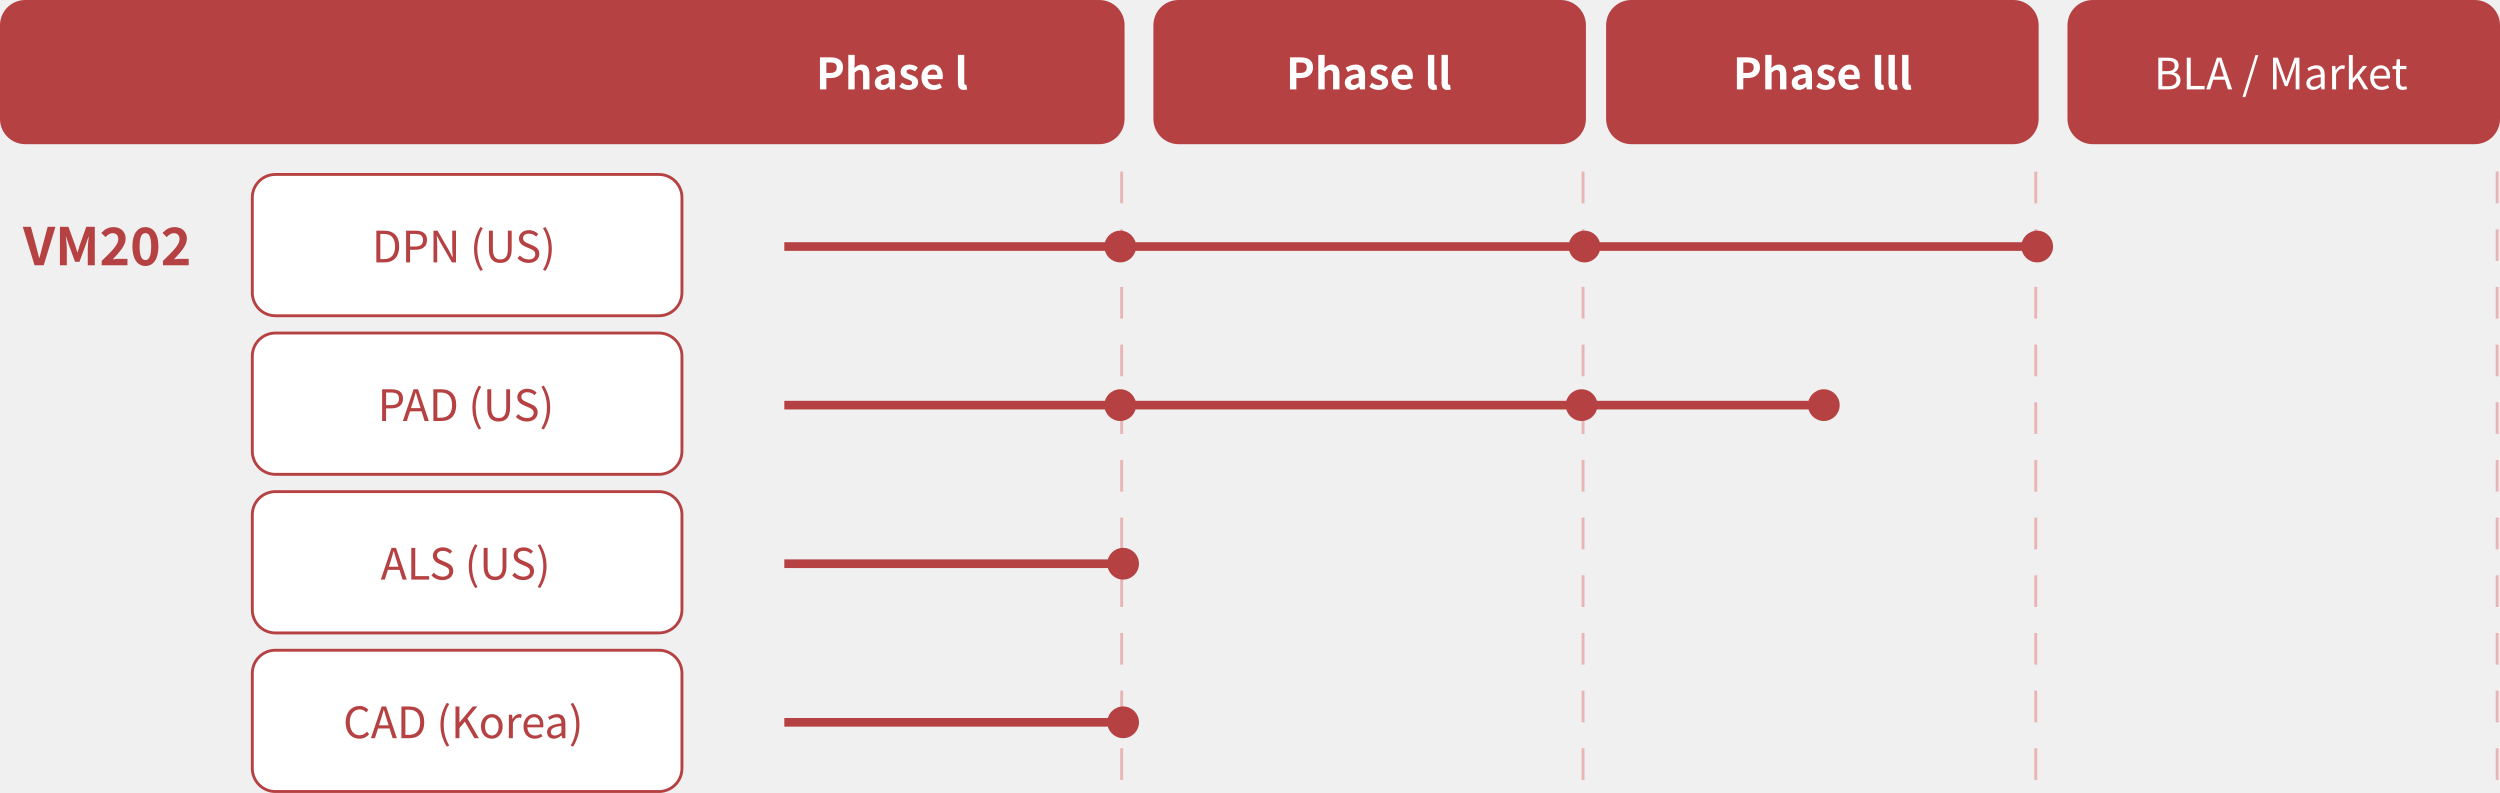
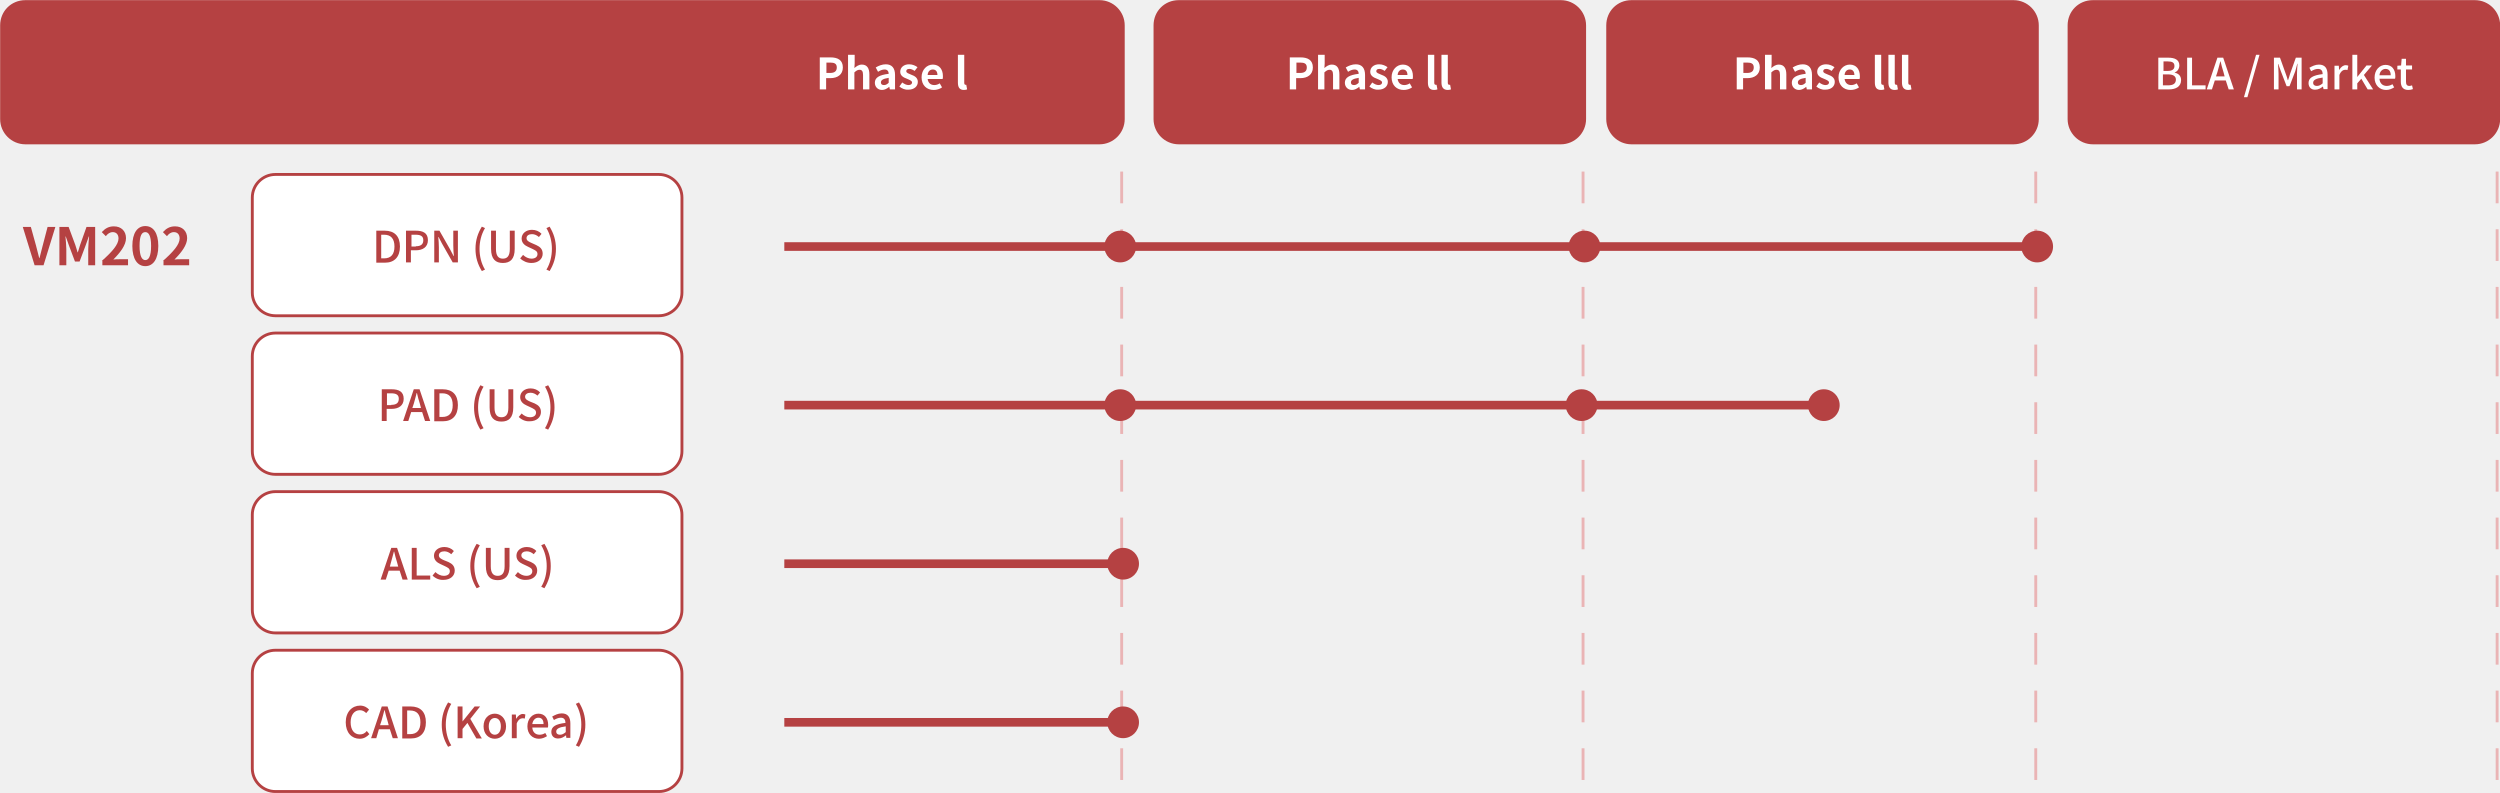
- <svg xmlns="http://www.w3.org/2000/svg" width="867px" height="275px" viewBox="0 0 867 275" version="1.1">
-   <g id="Page-1" stroke="none" stroke-width="1" fill="none" fill-rule="evenodd">
-     <g id="3.aboutVM202" transform="translate(-287, -1858)">
+ <svg xmlns="http://www.w3.org/2000/svg" version="1.1" id="레이어_1" x="0px" y="0px" viewBox="0 0 867 275" style="enable-background:new 0 0 867 275;" xml:space="preserve">
+   <style type="text/css">
+ 	.st0{fill-rule:evenodd;clip-rule:evenodd;fill:#FFFFFF;stroke:#B54142;}
+ 	.st1{enable-background:new    ;}
+ 	.st2{fill:#B54142;}
+ 	.st3{fill-rule:evenodd;clip-rule:evenodd;fill:#B54142;stroke:#B54142;stroke-width:1.5;}
+ 	.st4{fill:#FFFFFF;}
+ 	.st5{font-family:'NotoSansKR-Bold-KSCpc-EUC-H';}
+ 	.st6{font-size:15px;}
+ 	.st7{fill:none;stroke:#EAB4B5;stroke-linecap:square;stroke-dasharray:10;}
+ 	.st8{fill-rule:evenodd;clip-rule:evenodd;fill:#B54142;}
+ </style>
+   <g id="Page-1">
+     <g transform="translate(-287, -1858)">
      <g id="second" transform="translate(190, 1753)">
        <g id="표" transform="translate(97, 105)">
          <g id="수직" transform="translate(87, 60)">
-             <g id="1">
-               <rect id="bg" stroke="#B54142" fill="#FFFFFF" x="0.5" y="0.5" width="149" height="49" rx="8" />
-               <text id="DPN-(US)" font-family="NotoSansCJKkr-Medium, Noto Sans CJK KR" font-size="15" font-weight="400" fill="#B54142">
-                 <tspan x="42" y="31">DPN (US)</tspan>
-               </text>
+             <g>
+               <path id="bg" class="st0" d="M8.5,0.5h133c4.4,0,8,3.6,8,8v33c0,4.4-3.6,8-8,8H8.5c-4.4,0-8-3.6-8-8v-33        C0.5,4.1,4.1,0.5,8.5,0.5z" />
+               <g class="st1">
+                 <path class="st2" d="M43.5,20h2.9c3.4,0,5.3,1.9,5.3,5.5c0,3.6-1.9,5.6-5.2,5.6h-3V20z M46.2,29.6c2.4,0,3.6-1.4,3.6-4.1         c0-2.8-1.3-4.1-3.6-4.1h-1v8.2H46.2z" />
+                 <path class="st2" d="M53.9,20h3.3c2.5,0,4.2,0.8,4.2,3.3c0,2.4-1.8,3.5-4.2,3.5h-1.7V31h-1.7V20z M57.2,25.4         c1.8,0,2.6-0.7,2.6-2.1s-0.9-1.9-2.7-1.9h-1.4v4.1H57.2z" />
+                 <path class="st2" d="M63.6,20h1.8l3.7,6.5l1.2,2.3h0.1c-0.1-1.1-0.2-2.5-0.2-3.7V20h1.6v11H70l-3.7-6.5l-1.2-2.3h-0.1         c0.1,1.1,0.2,2.4,0.2,3.6V31h-1.6V20z" />
+                 <path class="st2" d="M77.9,26.3c0-3,0.8-5.4,2.2-7.7l1.1,0.5c-1.3,2.2-1.9,4.7-1.9,7.2c0,2.5,0.6,5.1,1.9,7.2L80.1,34         C78.7,31.7,77.9,29.3,77.9,26.3z" />
+                 <path class="st2" d="M83.3,26.3V20H85v6.4c0,2.5,1,3.3,2.4,3.3c1.4,0,2.4-0.8,2.4-3.3V20h1.7v6.3c0,3.6-1.6,4.9-4.1,4.9         S83.3,29.9,83.3,26.3z" />
+                 <path class="st2" d="M93.4,29.6l1-1.2c0.8,0.8,1.9,1.3,2.9,1.3c1.3,0,2.1-0.6,2.1-1.6c0-1-0.8-1.3-1.8-1.8l-1.5-0.7         c-1.1-0.5-2.2-1.3-2.2-2.9c0-1.7,1.5-3,3.6-3c1.3,0,2.5,0.5,3.3,1.4l-0.9,1.1c-0.7-0.6-1.5-1-2.4-1c-1.1,0-1.9,0.5-1.9,1.4         c0,0.9,0.9,1.3,1.8,1.7L99,25c1.3,0.6,2.2,1.4,2.2,3c0,1.8-1.5,3.2-3.9,3.2C95.8,31.2,94.4,30.6,93.4,29.6z" />
+                 <path class="st2" d="M102.5,33.5c1.3-2.1,1.9-4.7,1.9-7.2c0-2.5-0.6-5-1.9-7.2l1.1-0.5c1.4,2.3,2.2,4.7,2.2,7.7         c0,3-0.8,5.4-2.2,7.7L102.5,33.5z" />
+               </g>
            </g>
-             <g id="2" transform="translate(0, 55)">
-               <rect id="bg" stroke="#B54142" fill="#FFFFFF" x="0.5" y="0.5" width="149" height="49" rx="8" />
-               <text id="PAD-(US)" font-family="NotoSansCJKkr-Medium, Noto Sans CJK KR" font-size="15" font-weight="400" fill="#B54142">
-                 <tspan x="44" y="31">PAD (US)</tspan>
-               </text>
+             <g transform="translate(0, 55)">
+               <path class="st0" d="M8.5,0.5h133c4.4,0,8,3.6,8,8v33c0,4.4-3.6,8-8,8H8.5c-4.4,0-8-3.6-8-8v-33C0.5,4.1,4.1,0.5,8.5,0.5z" />
+               <g class="st1">
+                 <path class="st2" d="M45.5,20h3.3c2.5,0,4.2,0.8,4.2,3.3c0,2.4-1.8,3.5-4.2,3.5h-1.7V31h-1.7V20z M48.7,25.4         c1.8,0,2.6-0.7,2.6-2.1s-0.9-1.9-2.7-1.9h-1.4v4.1H48.7z" />
+                 <path class="st2" d="M59.4,27.9h-3.8L54.6,31h-1.8l3.7-11h2l3.7,11h-1.8L59.4,27.9z M59,26.5L58.6,25c-0.4-1.2-0.7-2.4-1-3.7         h-0.1c-0.3,1.3-0.7,2.5-1,3.7L56,26.5H59z" />
+                 <path class="st2" d="M63.6,20h2.9c3.4,0,5.3,1.9,5.3,5.5c0,3.6-1.9,5.6-5.2,5.6h-3V20z M66.4,29.6c2.4,0,3.6-1.4,3.6-4.1         c0-2.8-1.3-4.1-3.6-4.1h-1v8.2H66.4z" />
+                 <path class="st2" d="M77.4,26.3c0-3,0.8-5.4,2.2-7.7l1.1,0.5c-1.3,2.2-1.9,4.7-1.9,7.2c0,2.5,0.6,5.1,1.9,7.2L79.6,34         C78.2,31.7,77.4,29.3,77.4,26.3z" />
+                 <path class="st2" d="M82.8,26.3V20h1.7v6.4c0,2.5,1,3.3,2.4,3.3c1.4,0,2.4-0.8,2.4-3.3V20H91v6.3c0,3.6-1.6,4.9-4.1,4.9         S82.8,29.9,82.8,26.3z" />
+                 <path class="st2" d="M92.9,29.6l1-1.2c0.8,0.8,1.9,1.3,2.9,1.3c1.3,0,2.1-0.6,2.1-1.6c0-1-0.8-1.3-1.8-1.8l-1.5-0.7         c-1.1-0.5-2.2-1.3-2.2-2.9c0-1.7,1.5-3,3.6-3c1.3,0,2.5,0.5,3.3,1.4l-0.9,1.1c-0.7-0.6-1.5-1-2.4-1c-1.1,0-1.9,0.5-1.9,1.4         c0,0.9,0.9,1.3,1.8,1.7l1.5,0.6c1.3,0.6,2.2,1.4,2.2,3c0,1.8-1.5,3.2-3.9,3.2C95.3,31.2,93.9,30.6,92.9,29.6z" />
+                 <path class="st2" d="M102,33.5c1.3-2.1,1.9-4.7,1.9-7.2c0-2.5-0.6-5-1.9-7.2l1.1-0.5c1.4,2.3,2.2,4.7,2.2,7.7         c0,3-0.8,5.4-2.2,7.7L102,33.5z" />
+               </g>
            </g>
-             <g id="3" transform="translate(0, 110)">
-               <rect id="bg" stroke="#B54142" fill="#FFFFFF" x="0.5" y="0.5" width="149" height="49" rx="8" />
-               <text id="ALS-(US)" font-family="NotoSansCJKkr-Medium, Noto Sans CJK KR" font-size="15" font-weight="400" fill="#B54142">
-                 <tspan x="45" y="31">ALS (US)</tspan>
-               </text>
+             <g transform="translate(0, 110)">
+               <path class="st0" d="M8.5,0.5h133c4.4,0,8,3.6,8,8v33c0,4.4-3.6,8-8,8H8.5c-4.4,0-8-3.6-8-8v-33C0.5,4.1,4.1,0.5,8.5,0.5z" />
+               <g class="st1">
+                 <path class="st2" d="M51.6,27.9h-3.8L46.8,31H45l3.7-11h2l3.7,11h-1.8L51.6,27.9z M51.1,26.5L50.7,25c-0.4-1.2-0.7-2.4-1-3.7         h-0.1c-0.3,1.3-0.7,2.5-1,3.7l-0.4,1.5H51.1z" />
+                 <path class="st2" d="M55.8,20h1.7v9.6h4.7V31h-6.4V20z" />
+                 <path class="st2" d="M63,29.6l1-1.2c0.8,0.8,1.9,1.3,2.9,1.3c1.3,0,2.1-0.6,2.1-1.6c0-1-0.8-1.3-1.8-1.8l-1.5-0.7         c-1.1-0.5-2.2-1.3-2.2-2.9c0-1.7,1.5-3,3.6-3c1.3,0,2.5,0.5,3.3,1.4l-0.9,1.1c-0.7-0.6-1.5-1-2.4-1c-1.1,0-1.9,0.5-1.9,1.4         c0,0.9,0.9,1.3,1.8,1.7l1.5,0.6c1.3,0.6,2.2,1.4,2.2,3c0,1.8-1.5,3.2-3.9,3.2C65.4,31.2,64,30.6,63,29.6z" />
+                 <path class="st2" d="M76.1,26.3c0-3,0.8-5.4,2.2-7.7l1.1,0.5c-1.3,2.2-1.9,4.7-1.9,7.2c0,2.5,0.6,5.1,1.9,7.2L78.3,34         C76.9,31.7,76.1,29.3,76.1,26.3z" />
+                 <path class="st2" d="M81.5,26.3V20h1.7v6.4c0,2.5,1,3.3,2.4,3.3c1.4,0,2.4-0.8,2.4-3.3V20h1.7v6.3c0,3.6-1.6,4.9-4.1,4.9         S81.5,29.9,81.5,26.3z" />
+                 <path class="st2" d="M91.6,29.6l1-1.2c0.8,0.8,1.9,1.3,2.9,1.3c1.3,0,2.1-0.6,2.1-1.6c0-1-0.8-1.3-1.8-1.8l-1.5-0.7         c-1.1-0.5-2.2-1.3-2.2-2.9c0-1.7,1.5-3,3.6-3c1.3,0,2.5,0.5,3.3,1.4l-0.9,1.1c-0.7-0.6-1.5-1-2.4-1c-1.1,0-1.9,0.5-1.9,1.4         c0,0.9,0.9,1.3,1.8,1.7l1.5,0.6c1.3,0.6,2.2,1.4,2.2,3c0,1.8-1.5,3.2-3.9,3.2C94,31.2,92.6,30.6,91.6,29.6z" />
+                 <path class="st2" d="M100.7,33.5c1.3-2.1,1.9-4.7,1.9-7.2c0-2.5-0.6-5-1.9-7.2l1.1-0.5c1.4,2.3,2.2,4.7,2.2,7.7         c0,3-0.8,5.4-2.2,7.7L100.7,33.5z" />
+               </g>
            </g>
-             <g id="4" transform="translate(0, 165)">
-               <rect id="bg" stroke="#B54142" fill="#FFFFFF" x="0.5" y="0.5" width="149" height="49" rx="8" />
-               <text id="CAD-(Korea)" font-family="NotoSansCJKkr-Medium, Noto Sans CJK KR" font-size="15" font-weight="400" fill="#B54142">
-                 <tspan x="32" y="31">CAD (Korea)</tspan>
-               </text>
+             <g transform="translate(0, 165)">
+               <path class="st0" d="M8.5,0.5h133c4.4,0,8,3.6,8,8v33c0,4.4-3.6,8-8,8H8.5c-4.4,0-8-3.6-8-8v-33C0.5,4.1,4.1,0.5,8.5,0.5z" />
+               <g class="st1">
+                 <path class="st2" d="M32.9,25.5c0-3.6,2.2-5.8,5-5.8c1.4,0,2.5,0.7,3.1,1.4L40,22.3c-0.6-0.6-1.3-1-2.2-1         c-1.9,0-3.2,1.6-3.2,4.2c0,2.6,1.2,4.2,3.2,4.2c1,0,1.8-0.4,2.4-1.2l0.9,1.1c-0.9,1-2,1.6-3.4,1.6         C35,31.2,32.9,29.1,32.9,25.5z" />
+                 <path class="st2" d="M48.2,27.9h-3.8L43.5,31h-1.8l3.7-11h2L51,31h-1.8L48.2,27.9z M47.8,26.5L47.4,25         c-0.4-1.2-0.7-2.4-1-3.7h-0.1c-0.3,1.3-0.7,2.5-1,3.7l-0.5,1.5H47.8z" />
+                 <path class="st2" d="M52.5,20h2.9c3.4,0,5.3,1.9,5.3,5.5c0,3.6-1.9,5.6-5.2,5.6h-3V20z M55.2,29.6c2.4,0,3.6-1.4,3.6-4.1         c0-2.8-1.3-4.1-3.6-4.1h-1v8.2H55.2z" />
+                 <path class="st2" d="M66.2,26.3c0-3,0.8-5.4,2.2-7.7l1.1,0.5c-1.3,2.2-1.9,4.7-1.9,7.2c0,2.5,0.6,5.1,1.9,7.2L68.4,34         C67,31.7,66.2,29.3,66.2,26.3z" />
+                 <path class="st2" d="M71.7,20h1.7v5.2h0l4.2-5.2h1.9l-3.4,4.3l4,6.8h-1.9l-3.1-5.4l-1.7,2.1V31h-1.7V20z" />
+                 <path class="st2" d="M80.7,26.9c0-2.8,1.8-4.4,3.9-4.4c2,0,3.9,1.6,3.9,4.4c0,2.7-1.8,4.3-3.9,4.3         C82.5,31.2,80.7,29.6,80.7,26.9z M86.7,26.9c0-1.8-0.8-2.9-2.1-2.9c-1.3,0-2.1,1.2-2.1,2.9c0,1.7,0.8,2.9,2.1,2.9         C85.9,29.8,86.7,28.6,86.7,26.9z" />
+                 <path class="st2" d="M90.5,22.8h1.4l0.1,1.5h0c0.6-1.1,1.5-1.7,2.3-1.7c0.4,0,0.7,0.1,0.9,0.2L95,24.2         c-0.3-0.1-0.5-0.1-0.8-0.1c-0.7,0-1.5,0.5-2,1.8V31h-1.7V22.8z" />
+                 <path class="st2" d="M95.9,26.9c0-2.7,1.8-4.4,3.8-4.4c2.2,0,3.4,1.6,3.4,3.9c0,0.3,0,0.7-0.1,0.9h-5.4         c0.1,1.6,1.1,2.5,2.5,2.5c0.7,0,1.4-0.2,2-0.6l0.6,1.1c-0.8,0.5-1.7,0.9-2.8,0.9C97.7,31.2,95.9,29.6,95.9,26.9z M101.5,26.1         c0-1.4-0.6-2.2-1.8-2.2c-1,0-1.9,0.8-2.1,2.2H101.5z" />
+                 <path class="st2" d="M104.2,28.8c0-1.8,1.5-2.7,4.9-3.1c0-1-0.4-1.8-1.6-1.8c-0.9,0-1.7,0.4-2.4,0.8l-0.6-1.2         c0.9-0.5,2-1.1,3.3-1.1c2.1,0,3,1.3,3,3.5v5h-1.4l-0.1-0.9h0c-0.8,0.6-1.6,1.1-2.6,1.1C105.2,31.2,104.2,30.3,104.2,28.8z          M109.2,28.9v-2c-2.4,0.3-3.3,0.9-3.3,1.8c0,0.8,0.6,1.1,1.3,1.1C107.9,29.8,108.5,29.5,109.2,28.9z" />
+                 <path class="st2" d="M112.7,33.5c1.3-2.1,1.9-4.7,1.9-7.2c0-2.5-0.6-5-1.9-7.2l1.1-0.5c1.4,2.3,2.2,4.7,2.2,7.7         c0,3-0.8,5.4-2.2,7.7L112.7,33.5z" />
+               </g>
            </g>
          </g>
          <g id="수평">
            <g id="COLE">
-               <rect id="bg" stroke="#B54142" stroke-width="1.5" fill="#B54142" x="0.75" y="0.75" width="388.5" height="48.5" rx="8" />
-               <text id="Phase-l-l" font-family="NotoSansCJKkr-Bold, Noto Sans CJK KR" font-size="15" font-weight="bold">
-                 <tspan x="283" y="31" fill="#FFFFFF">Phase l</tspan>
-                 <tspan x="335.74" y="31" fill="#B54142"> l</tspan>
-               </text>
+               <path class="st3" d="M8.8,0.8h372.5c4.4,0,8,3.6,8,8v32.5c0,4.4-3.6,8-8,8H8.8c-4.4,0-8-3.6-8-8V8.8C0.8,4.3,4.3,0.8,8.8,0.8z        " />
+               <g class="st1">
+                 <path class="st4" d="M284.4,19.9h3.6c2.5,0,4.3,0.9,4.3,3.5c0,2.5-1.9,3.7-4.3,3.7h-1.5V31h-2.2V19.9z M287.9,25.3         c1.5,0,2.3-0.6,2.3-1.9c0-1.3-0.8-1.7-2.3-1.7h-1.3v3.6H287.9z" />
+                 <path class="st4" d="M294.2,19h2.2v3l-0.1,1.6c0.7-0.6,1.5-1.2,2.6-1.2c1.8,0,2.6,1.3,2.6,3.4V31h-2.2v-5         c0-1.3-0.4-1.8-1.2-1.8c-0.7,0-1.1,0.3-1.8,0.9V31h-2.2V19z" />
+                 <path class="st4" d="M303.4,28.7c0-1.8,1.5-2.7,4.8-3.1c0-0.8-0.4-1.5-1.4-1.5c-0.8,0-1.5,0.3-2.3,0.8l-0.8-1.5         c1-0.6,2.2-1.1,3.5-1.1c2.1,0,3.2,1.3,3.2,3.7V31h-1.8l-0.2-0.9h0c-0.7,0.6-1.6,1.1-2.5,1.1         C304.4,31.2,303.4,30.1,303.4,28.7z M308.2,28.7V27c-2,0.3-2.7,0.8-2.7,1.6c0,0.7,0.5,0.9,1.1,0.9         C307.2,29.5,307.7,29.2,308.2,28.7z" />
+                 <path class="st4" d="M311.9,30l1-1.4c0.8,0.6,1.5,0.9,2.2,0.9c0.8,0,1.2-0.4,1.2-0.9c0-0.6-0.9-0.9-1.8-1.3         c-1.1-0.4-2.3-1-2.3-2.4c0-1.5,1.2-2.6,3.1-2.6c1.2,0,2.2,0.5,2.9,1l-1,1.3c-0.6-0.4-1.2-0.7-1.8-0.7c-0.8,0-1.1,0.3-1.1,0.8         c0,0.6,0.8,0.8,1.7,1.2c1.1,0.4,2.3,1,2.3,2.5c0,1.5-1.2,2.7-3.3,2.7C313.9,31.2,312.7,30.7,311.9,30z" />
+                 <path class="st4" d="M319.6,26.8c0-2.7,1.9-4.4,3.9-4.4c2.3,0,3.5,1.7,3.5,4c0,0.4,0,0.8-0.1,1h-5.2c0.2,1.4,1.1,2.1,2.3,2.1         c0.7,0,1.3-0.2,1.9-0.6l0.8,1.4c-0.8,0.6-1.9,0.9-2.9,0.9C321.4,31.2,319.6,29.6,319.6,26.8z M325.1,26         c0-1.1-0.5-1.9-1.6-1.9c-0.9,0-1.7,0.6-1.8,1.9H325.1z" />
+                 <path class="st4" d="M332.2,28.6V19h2.2v9.7c0,0.5,0.2,0.7,0.4,0.7c0.1,0,0.1,0,0.3,0l0.3,1.6c-0.3,0.1-0.6,0.2-1.1,0.2         C332.7,31.2,332.2,30.2,332.2,28.6z" />
+               </g>
+               <text transform="matrix(1 0 0 1 335.74 31)" class="st2 st5 st6">l</text>
            </g>
-             <g id="COLE" transform="translate(400, 0)">
-               <rect id="bg" stroke="#B54142" stroke-width="1.5" fill="#B54142" x="0.75" y="0.75" width="148.5" height="48.5" rx="8" />
-               <text id="Phase-ll" font-family="NotoSansCJKkr-Bold, Noto Sans CJK KR" font-size="15" font-weight="bold" fill="#FFFFFF">
-                 <tspan x="46" y="31">Phase ll</tspan>
-               </text>
+             <g transform="translate(400, 0)">
+               <path class="st3" d="M8.8,0.8h132.5c4.4,0,8,3.6,8,8v32.5c0,4.4-3.6,8-8,8H8.8c-4.4,0-8-3.6-8-8V8.8C0.8,4.3,4.3,0.8,8.8,0.8z        " />
+               <g class="st1">
+                 <path class="st4" d="M47.4,19.9H51c2.5,0,4.3,0.9,4.3,3.5c0,2.5-1.9,3.7-4.3,3.7h-1.5V31h-2.2V19.9z M50.9,25.3         c1.5,0,2.3-0.6,2.3-1.9c0-1.3-0.8-1.7-2.3-1.7h-1.3v3.6H50.9z" />
+                 <path class="st4" d="M57.2,19h2.2v3l-0.1,1.6c0.7-0.6,1.5-1.2,2.6-1.2c1.8,0,2.6,1.3,2.6,3.4V31h-2.2v-5         c0-1.3-0.4-1.8-1.2-1.8c-0.7,0-1.1,0.3-1.8,0.9V31h-2.2V19z" />
+                 <path class="st4" d="M66.4,28.7c0-1.8,1.5-2.7,4.8-3.1c0-0.8-0.4-1.5-1.4-1.5c-0.8,0-1.5,0.3-2.3,0.8l-0.8-1.5         c1-0.6,2.2-1.1,3.5-1.1c2.1,0,3.2,1.3,3.2,3.7V31h-1.8l-0.2-0.9h0c-0.7,0.6-1.6,1.1-2.5,1.1C67.4,31.2,66.4,30.1,66.4,28.7z          M71.2,28.7V27c-2,0.3-2.7,0.8-2.7,1.6c0,0.7,0.5,0.9,1.1,0.9C70.2,29.5,70.7,29.2,71.2,28.7z" />
+                 <path class="st4" d="M74.9,30l1-1.4c0.8,0.6,1.5,0.9,2.2,0.9c0.8,0,1.2-0.4,1.2-0.9c0-0.6-0.9-0.9-1.8-1.3         c-1.1-0.4-2.3-1-2.3-2.4c0-1.5,1.2-2.6,3.1-2.6c1.2,0,2.2,0.5,2.9,1l-1,1.3c-0.6-0.4-1.2-0.7-1.8-0.7c-0.8,0-1.1,0.3-1.1,0.8         c0,0.6,0.8,0.8,1.7,1.2c1.1,0.4,2.3,1,2.3,2.5c0,1.5-1.2,2.7-3.3,2.7C76.9,31.2,75.7,30.7,74.9,30z" />
+                 <path class="st4" d="M82.6,26.8c0-2.7,1.9-4.4,3.9-4.4c2.3,0,3.5,1.7,3.5,4c0,0.4,0,0.8-0.1,1h-5.2c0.2,1.4,1.1,2.1,2.3,2.1         c0.7,0,1.3-0.2,1.9-0.6l0.8,1.4c-0.8,0.6-1.9,0.9-2.9,0.9C84.4,31.2,82.6,29.6,82.6,26.8z M88.1,26c0-1.1-0.5-1.9-1.6-1.9         c-0.9,0-1.7,0.6-1.8,1.9H88.1z" />
+                 <path class="st4" d="M95.2,28.6V19h2.2v9.7c0,0.5,0.2,0.7,0.5,0.7c0.1,0,0.1,0,0.3,0l0.3,1.6c-0.3,0.1-0.6,0.2-1.1,0.2         C95.7,31.2,95.2,30.2,95.2,28.6z" />
+                 <path class="st4" d="M99.9,28.6V19h2.2v9.7c0,0.5,0.2,0.7,0.5,0.7c0.1,0,0.1,0,0.3,0l0.3,1.6c-0.3,0.1-0.6,0.2-1.1,0.2         C100.5,31.2,99.9,30.2,99.9,28.6z" />
+               </g>
            </g>
-             <g id="COLE" transform="translate(717, 0)">
-               <rect id="bg" stroke="#B54142" stroke-width="1.5" fill="#B54142" x="0.75" y="0.75" width="148.5" height="48.5" rx="8" />
-               <text id="BLA-/-Market" font-family="NotoSansCJKkr-Medium, Noto Sans CJK KR" font-size="15" font-weight="400" fill="#FFFFFF">
-                 <tspan x="30" y="31">BLA / Market</tspan>
-               </text>
+             <g transform="translate(717, 0)">
+               <path class="st3" d="M8.8,0.8h132.5c4.4,0,8,3.6,8,8v32.5c0,4.4-3.6,8-8,8H8.8c-4.4,0-8-3.6-8-8V8.8C0.8,4.3,4.3,0.8,8.8,0.8z        " />
+               <g class="st1">
+                 <path class="st4" d="M31.5,20h3.4c2.3,0,3.9,0.7,3.9,2.7c0,1-0.6,2.1-1.6,2.4v0.1c1.3,0.3,2.2,1.1,2.2,2.6         c0,2.2-1.8,3.2-4.2,3.2h-3.7V20z M34.7,24.6c1.7,0,2.4-0.6,2.4-1.7c0-1.2-0.8-1.6-2.3-1.6h-1.5v3.3H34.7z M34.9,29.6         c1.7,0,2.7-0.6,2.7-2c0-1.2-1-1.8-2.7-1.8h-1.8v3.8H34.9z" />
+                 <path class="st4" d="M41.5,20h1.7v9.6h4.7V31h-6.4V20z" />
+                 <path class="st4" d="M54.9,27.9h-3.8L50.1,31h-1.8L52,20h2l3.7,11h-1.8L54.9,27.9z M54.5,26.5L54.1,25         c-0.4-1.2-0.7-2.4-1-3.7h-0.1c-0.3,1.3-0.7,2.5-1,3.7l-0.5,1.5H54.5z" />
+                 <path class="st4" d="M65.4,19h1.2l-4.2,14.7h-1.2L65.4,19z" />
+                 <path class="st4" d="M71.7,20h2l2,5.6c0.3,0.7,0.5,1.5,0.7,2.2h0.1c0.3-0.8,0.5-1.5,0.7-2.2l2-5.6h2v11h-1.6v-5.5         c0-1,0.1-2.4,0.2-3.4h-0.1L79,24.7L77,29.9H76L74,24.7l-0.9-2.5h-0.1c0.1,1,0.2,2.4,0.2,3.4V31h-1.6V20z" />
+                 <path class="st4" d="M83.6,28.8c0-1.8,1.5-2.7,4.9-3.1c0-1-0.4-1.8-1.6-1.8c-0.9,0-1.7,0.4-2.4,0.8l-0.6-1.2         c0.9-0.5,2-1.1,3.3-1.1c2.1,0,3,1.3,3,3.5v5h-1.4l-0.2-0.9h0c-0.8,0.6-1.6,1.1-2.6,1.1C84.6,31.2,83.6,30.3,83.6,28.8z          M88.5,28.9v-2c-2.4,0.3-3.3,0.9-3.3,1.8c0,0.8,0.6,1.1,1.3,1.1C87.2,29.8,87.8,29.5,88.5,28.9z" />
+                 <path class="st4" d="M92.7,22.8h1.4l0.1,1.5h0c0.6-1.1,1.5-1.7,2.3-1.7c0.4,0,0.7,0.1,0.9,0.2l-0.3,1.5         c-0.3-0.1-0.5-0.1-0.8-0.1c-0.7,0-1.5,0.5-2,1.8V31h-1.7V22.8z" />
+                 <path class="st4" d="M98.8,19h1.7v7.7h0l3.2-4h1.9l-2.8,3.3L106,31h-1.9l-2.2-3.7l-1.4,1.6V31h-1.7V19z" />
+                 <path class="st4" d="M106.5,26.9c0-2.7,1.8-4.4,3.8-4.4c2.2,0,3.4,1.6,3.4,3.9c0,0.3,0,0.7-0.1,0.9h-5.4         c0.1,1.6,1.1,2.5,2.5,2.5c0.7,0,1.4-0.2,2-0.6l0.6,1.1c-0.8,0.5-1.7,0.9-2.8,0.9C108.3,31.2,106.5,29.6,106.5,26.9z          M112.1,26.1c0-1.4-0.6-2.2-1.8-2.2c-1,0-2,0.8-2.1,2.2H112.1z" />
+                 <path class="st4" d="M115.6,28.3v-4.2h-1.2v-1.3l1.3-0.1l0.2-2.3h1.5v2.3h2.1v1.4h-2.1v4.2c0,1,0.3,1.5,1.2,1.5         c0.3,0,0.6-0.1,0.9-0.2l0.3,1.3c-0.5,0.2-1,0.3-1.6,0.3C116.3,31.2,115.6,30,115.6,28.3z" />
+               </g>
            </g>
-             <g id="COLE" transform="translate(557, 0)">
-               <rect id="bg" stroke="#B54142" stroke-width="1.5" fill="#B54142" x="0.75" y="0.75" width="148.5" height="48.5" rx="8" />
-               <text id="Phase-lll" font-family="NotoSansCJKkr-Bold, Noto Sans CJK KR" font-size="15" font-weight="bold" fill="#FFFFFF">
-                 <tspan x="44" y="31">Phase lll</tspan>
-               </text>
+             <g transform="translate(557, 0)">
+               <path class="st3" d="M8.8,0.8h132.5c4.4,0,8,3.6,8,8v32.5c0,4.4-3.6,8-8,8H8.8c-4.4,0-8-3.6-8-8V8.8C0.8,4.3,4.3,0.8,8.8,0.8z        " />
+               <g class="st1">
+                 <path class="st4" d="M45.4,19.9H49c2.5,0,4.3,0.9,4.3,3.5c0,2.5-1.9,3.7-4.3,3.7h-1.5V31h-2.2V19.9z M48.9,25.3         c1.5,0,2.3-0.6,2.3-1.9c0-1.3-0.8-1.7-2.3-1.7h-1.3v3.6H48.9z" />
+                 <path class="st4" d="M55.2,19h2.2v3l-0.1,1.6c0.7-0.6,1.5-1.2,2.6-1.2c1.8,0,2.6,1.3,2.6,3.4V31h-2.2v-5         c0-1.3-0.4-1.8-1.2-1.8c-0.7,0-1.1,0.3-1.8,0.9V31h-2.2V19z" />
+                 <path class="st4" d="M64.4,28.7c0-1.8,1.5-2.7,4.8-3.1c0-0.8-0.4-1.5-1.4-1.5c-0.8,0-1.5,0.3-2.3,0.8l-0.8-1.5         c1-0.6,2.2-1.1,3.5-1.1c2.1,0,3.2,1.3,3.2,3.7V31h-1.8l-0.2-0.9h0c-0.7,0.6-1.6,1.1-2.5,1.1C65.4,31.2,64.4,30.1,64.4,28.7z          M69.2,28.7V27c-2,0.3-2.7,0.8-2.7,1.6c0,0.7,0.5,0.9,1.1,0.9C68.2,29.5,68.7,29.2,69.2,28.7z" />
+                 <path class="st4" d="M72.9,30l1-1.4c0.8,0.6,1.5,0.9,2.2,0.9c0.8,0,1.2-0.4,1.2-0.9c0-0.6-0.9-0.9-1.8-1.3         c-1.1-0.4-2.3-1-2.3-2.4c0-1.5,1.2-2.6,3.1-2.6c1.2,0,2.2,0.5,2.9,1l-1,1.3c-0.6-0.4-1.2-0.7-1.8-0.7c-0.8,0-1.1,0.3-1.1,0.8         c0,0.6,0.8,0.8,1.7,1.2c1.1,0.4,2.3,1,2.3,2.5c0,1.5-1.2,2.7-3.3,2.7C74.9,31.2,73.7,30.7,72.9,30z" />
+                 <path class="st4" d="M80.6,26.8c0-2.7,1.9-4.4,3.9-4.4c2.3,0,3.5,1.7,3.5,4c0,0.4,0,0.8-0.1,1h-5.2c0.2,1.4,1.1,2.1,2.3,2.1         c0.7,0,1.3-0.2,1.9-0.6l0.8,1.4c-0.8,0.6-1.9,0.9-2.9,0.9C82.4,31.2,80.6,29.6,80.6,26.8z M86.1,26c0-1.1-0.5-1.9-1.6-1.9         c-0.9,0-1.7,0.6-1.8,1.9H86.1z" />
+                 <path class="st4" d="M93.2,28.6V19h2.2v9.7c0,0.5,0.2,0.7,0.5,0.7c0.1,0,0.1,0,0.3,0l0.3,1.6c-0.3,0.1-0.6,0.2-1.1,0.2         C93.7,31.2,93.2,30.2,93.2,28.6z" />
+                 <path class="st4" d="M97.9,28.6V19h2.2v9.7c0,0.5,0.2,0.7,0.5,0.7c0.1,0,0.1,0,0.3,0l0.3,1.6c-0.3,0.1-0.6,0.2-1.1,0.2         C98.5,31.2,97.9,30.2,97.9,28.6z" />
+                 <path class="st4" d="M102.6,28.6V19h2.2v9.7c0,0.5,0.2,0.7,0.5,0.7c0.1,0,0.1,0,0.3,0l0.3,1.6c-0.3,0.1-0.6,0.2-1.1,0.2         C103.2,31.2,102.6,30.2,102.6,28.6z" />
+               </g>
            </g>
          </g>
-           <g id="라인" transform="translate(388, 60)" stroke="#EAB4B5" stroke-dasharray="10" stroke-linecap="square">
-             <path d="M1,0 L1,215" id="divider" />
-             <path d="M161,0 L161,215" id="divider" />
-             <path d="M318,0 L318,215" id="divider" />
-             <path d="M478,0 L478,215" id="divider" />
+           <g id="라인" transform="translate(388, 60)">
+             <path id="divider" class="st7" d="M1,0v215" />
+             <path class="st7" d="M161,0v215" />
+             <path class="st7" d="M318,0v215" />
+             <path class="st7" d="M478,0v215" />
          </g>
-           <g id="line1" transform="translate(272, 80)" fill="#B54142">
-             <g id="1">
+           <g id="line1" transform="translate(272, 80)">
+             <g>
              <g>
-                 <rect id="Rectangle" x="0" y="4" width="113" height="3" />
-                 <circle id="Oval" cx="116.5" cy="5.5" r="5.5" />
+                 <rect id="Rectangle" y="4" class="st8" width="113" height="3" />
+                 <circle id="Oval" class="st8" cx="116.5" cy="5.5" r="5.5" />
              </g>
            </g>
            <g id="line2" transform="translate(117, 0)">
-               <g id="1">
-                 <rect id="Rectangle" x="0" y="4" width="156" height="3" />
-                 <circle id="Oval" cx="160.5" cy="5.5" r="5.5" />
+               <g>
+                 <rect y="4" class="st8" width="156" height="3" />
+                 <circle class="st8" cx="160.5" cy="5.5" r="5.5" />
              </g>
            </g>
            <g id="line3" transform="translate(277, 0)">
-               <g id="1">
-                 <rect id="Rectangle" x="0" y="4" width="156" height="3" />
-                 <circle id="Oval" cx="157.5" cy="5.5" r="5.5" />
+               <g>
+                 <rect y="4" class="st8" width="156" height="3" />
+                 <circle class="st8" cx="157.5" cy="5.5" r="5.5" />
              </g>
            </g>
          </g>
-           <g id="line2" transform="translate(272, 135)" fill="#B54142">
-             <g id="line1">
-               <g id="1">
-                 <rect id="Rectangle" x="0" y="4" width="112" height="3" />
-                 <circle id="Oval" cx="116.5" cy="5.5" r="5.5" />
+           <g transform="translate(272, 135)">
+             <g>
+               <g>
+                 <rect y="4" class="st8" width="112" height="3" />
+                 <circle class="st8" cx="116.5" cy="5.5" r="5.5" />
              </g>
            </g>
-             <g transform="translate(117, 0)" id="1">
+             <g transform="translate(117, 0)">
              <g>
-                 <rect id="Rectangle" x="0" y="4" width="155" height="3" />
-                 <circle id="Oval" cx="159.5" cy="5.5" r="5.5" />
+                 <rect y="4" class="st8" width="155" height="3" />
+                 <circle class="st8" cx="159.5" cy="5.5" r="5.5" />
              </g>
            </g>
-             <g id="line3" transform="translate(277, 0)">
-               <g id="1">
-                 <rect id="Rectangle" x="0" y="4" width="80" height="3" />
-                 <circle id="Oval" cx="83.5" cy="5.5" r="5.5" />
+             <g transform="translate(277, 0)">
+               <g>
+                 <rect y="4" class="st8" width="80" height="3" />
+                 <circle class="st8" cx="83.5" cy="5.5" r="5.5" />
              </g>
            </g>
          </g>
-           <g id="line3" transform="translate(272, 190)" fill="#B54142">
-             <g id="line1">
-               <g id="1">
-                 <rect id="Rectangle" x="0" y="4" width="115" height="3" />
-                 <circle id="Oval" cx="117.5" cy="5.5" r="5.5" />
+           <g transform="translate(272, 190)">
+             <g>
+               <g>
+                 <rect y="4" class="st8" width="115" height="3" />
+                 <circle class="st8" cx="117.5" cy="5.5" r="5.5" />
              </g>
            </g>
          </g>
-           <g id="line4" transform="translate(272, 245)" fill="#B54142">
-             <g id="line1">
-               <g id="1">
-                 <rect id="Rectangle" x="0" y="4" width="115" height="3" />
-                 <circle id="Oval" cx="117.5" cy="5.5" r="5.5" />
+           <g id="line4" transform="translate(272, 245)">
+             <g>
+               <g>
+                 <rect y="4" class="st8" width="115" height="3" />
+                 <circle class="st8" cx="117.5" cy="5.5" r="5.5" />
              </g>
            </g>
          </g>
-           <text id="VM202" font-family="NotoSansCJKkr-Bold, Noto Sans CJK KR" font-size="18" font-weight="bold" fill="#B54142">
-             <tspan x="8" y="92">VM202</tspan>
-           </text>
+           <g class="st1">
+             <path class="st2" d="M7.9,78.7h2.8l1.8,6.5c0.4,1.5,0.7,2.8,1.1,4.3h0.1c0.4-1.5,0.7-2.8,1.1-4.3l1.7-6.5h2.7L15.1,92H12       L7.9,78.7z" />
+             <path class="st2" d="M20.8,78.7h3l2.3,6.2c0.3,0.8,0.5,1.7,0.8,2.6h0.1c0.3-0.9,0.5-1.7,0.8-2.6l2.2-6.2h3V92h-2.4v-5.6       c0-1.3,0.2-3.1,0.3-4.4h-0.1l-1.1,3.1l-2.1,5.6H26l-2.1-5.6l-1.1-3.1h-0.1c0.1,1.3,0.3,3.1,0.3,4.4V92h-2.4V78.7z" />
+             <path class="st2" d="M35.3,90.5c3.6-3.2,5.8-5.7,5.8-7.8c0-1.3-0.7-2.2-2-2.2c-1,0-1.8,0.6-2.4,1.4l-1.4-1.4       c1.2-1.3,2.4-2,4.2-2c2.5,0,4.2,1.6,4.2,4.1c0,2.4-2,5-4.4,7.4c0.7-0.1,1.5-0.1,2.2-0.1h2.9V92h-8.9V90.5z" />
+             <path class="st2" d="M45.9,85.3c0-4.6,1.8-6.9,4.5-6.9c2.7,0,4.5,2.3,4.5,6.9c0,4.6-1.8,7-4.5,7C47.7,92.3,45.9,89.9,45.9,85.3       z M52.4,85.3c0-3.7-0.9-4.8-2-4.8c-1.2,0-2,1.1-2,4.8c0,3.7,0.9,4.9,2,4.9C51.5,90.2,52.4,89,52.4,85.3z" />
+             <path class="st2" d="M56.5,90.5c3.6-3.2,5.8-5.7,5.8-7.8c0-1.3-0.7-2.2-2-2.2c-1,0-1.8,0.6-2.4,1.4l-1.4-1.4       c1.2-1.3,2.4-2,4.2-2c2.5,0,4.2,1.6,4.2,4.1c0,2.4-2,5-4.4,7.4c0.7-0.1,1.5-0.1,2.2-0.1h2.9V92h-8.9V90.5z" />
+           </g>
        </g>
      </g>
    </g>
  </g>
</svg>
